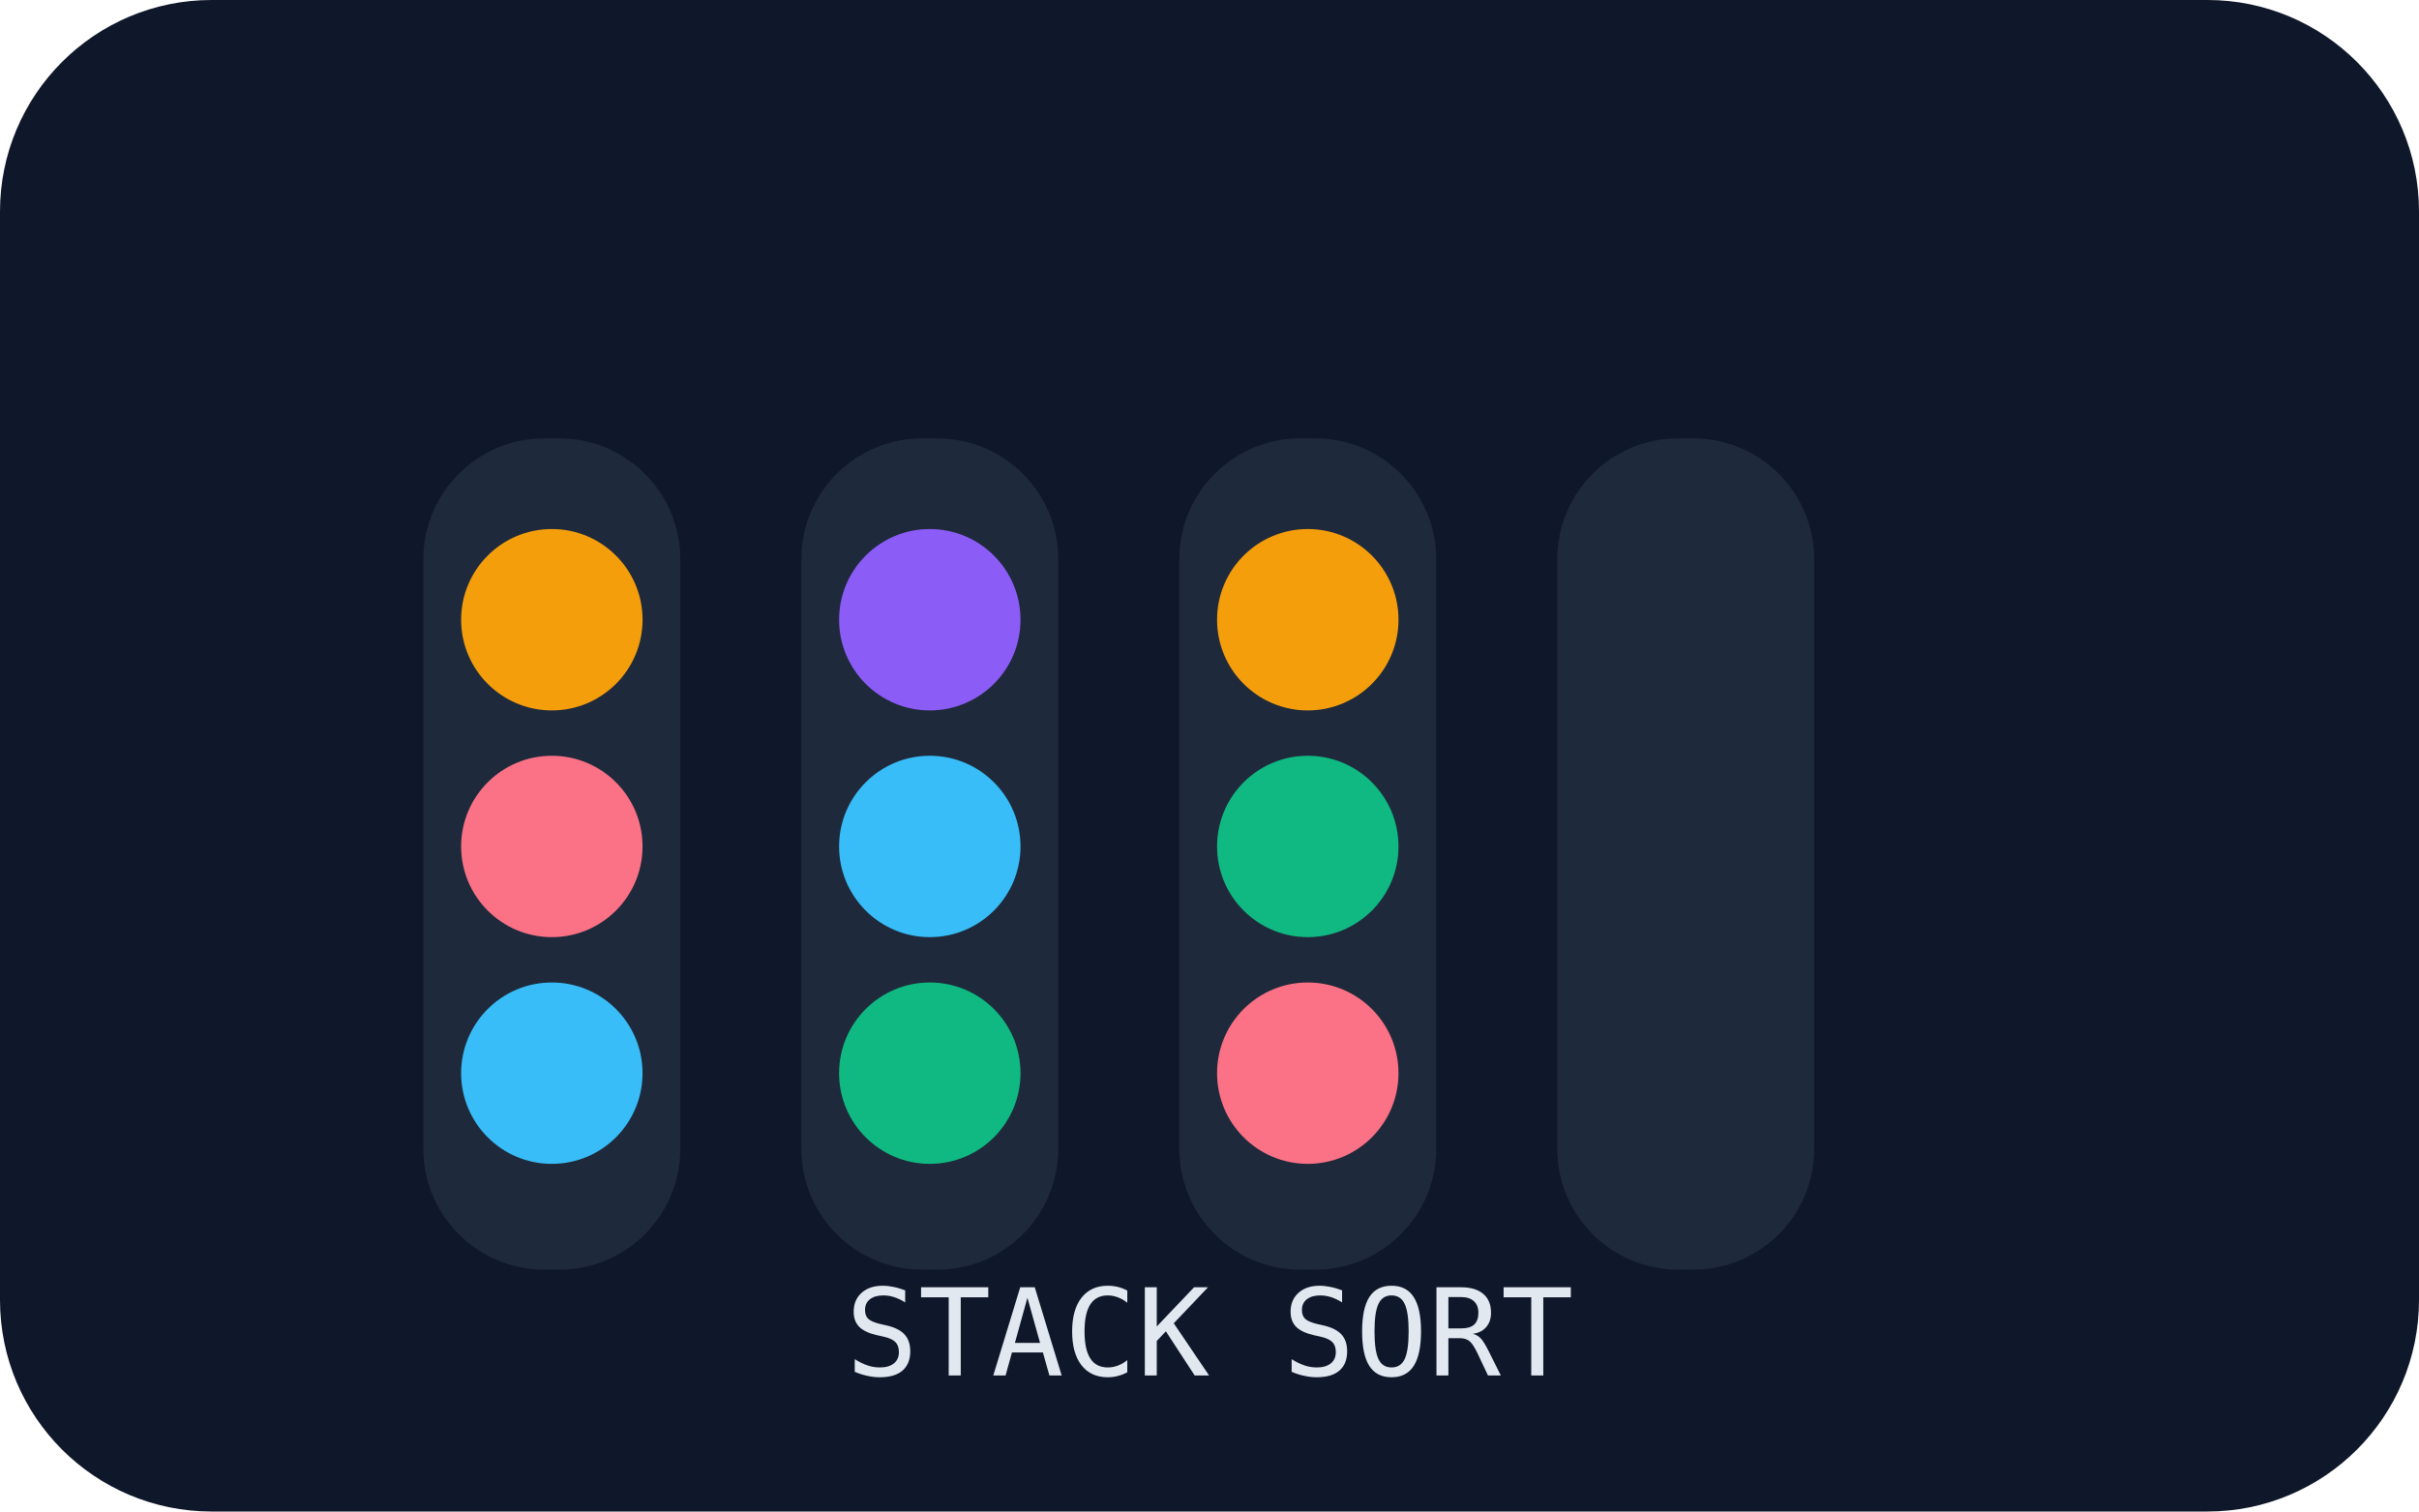
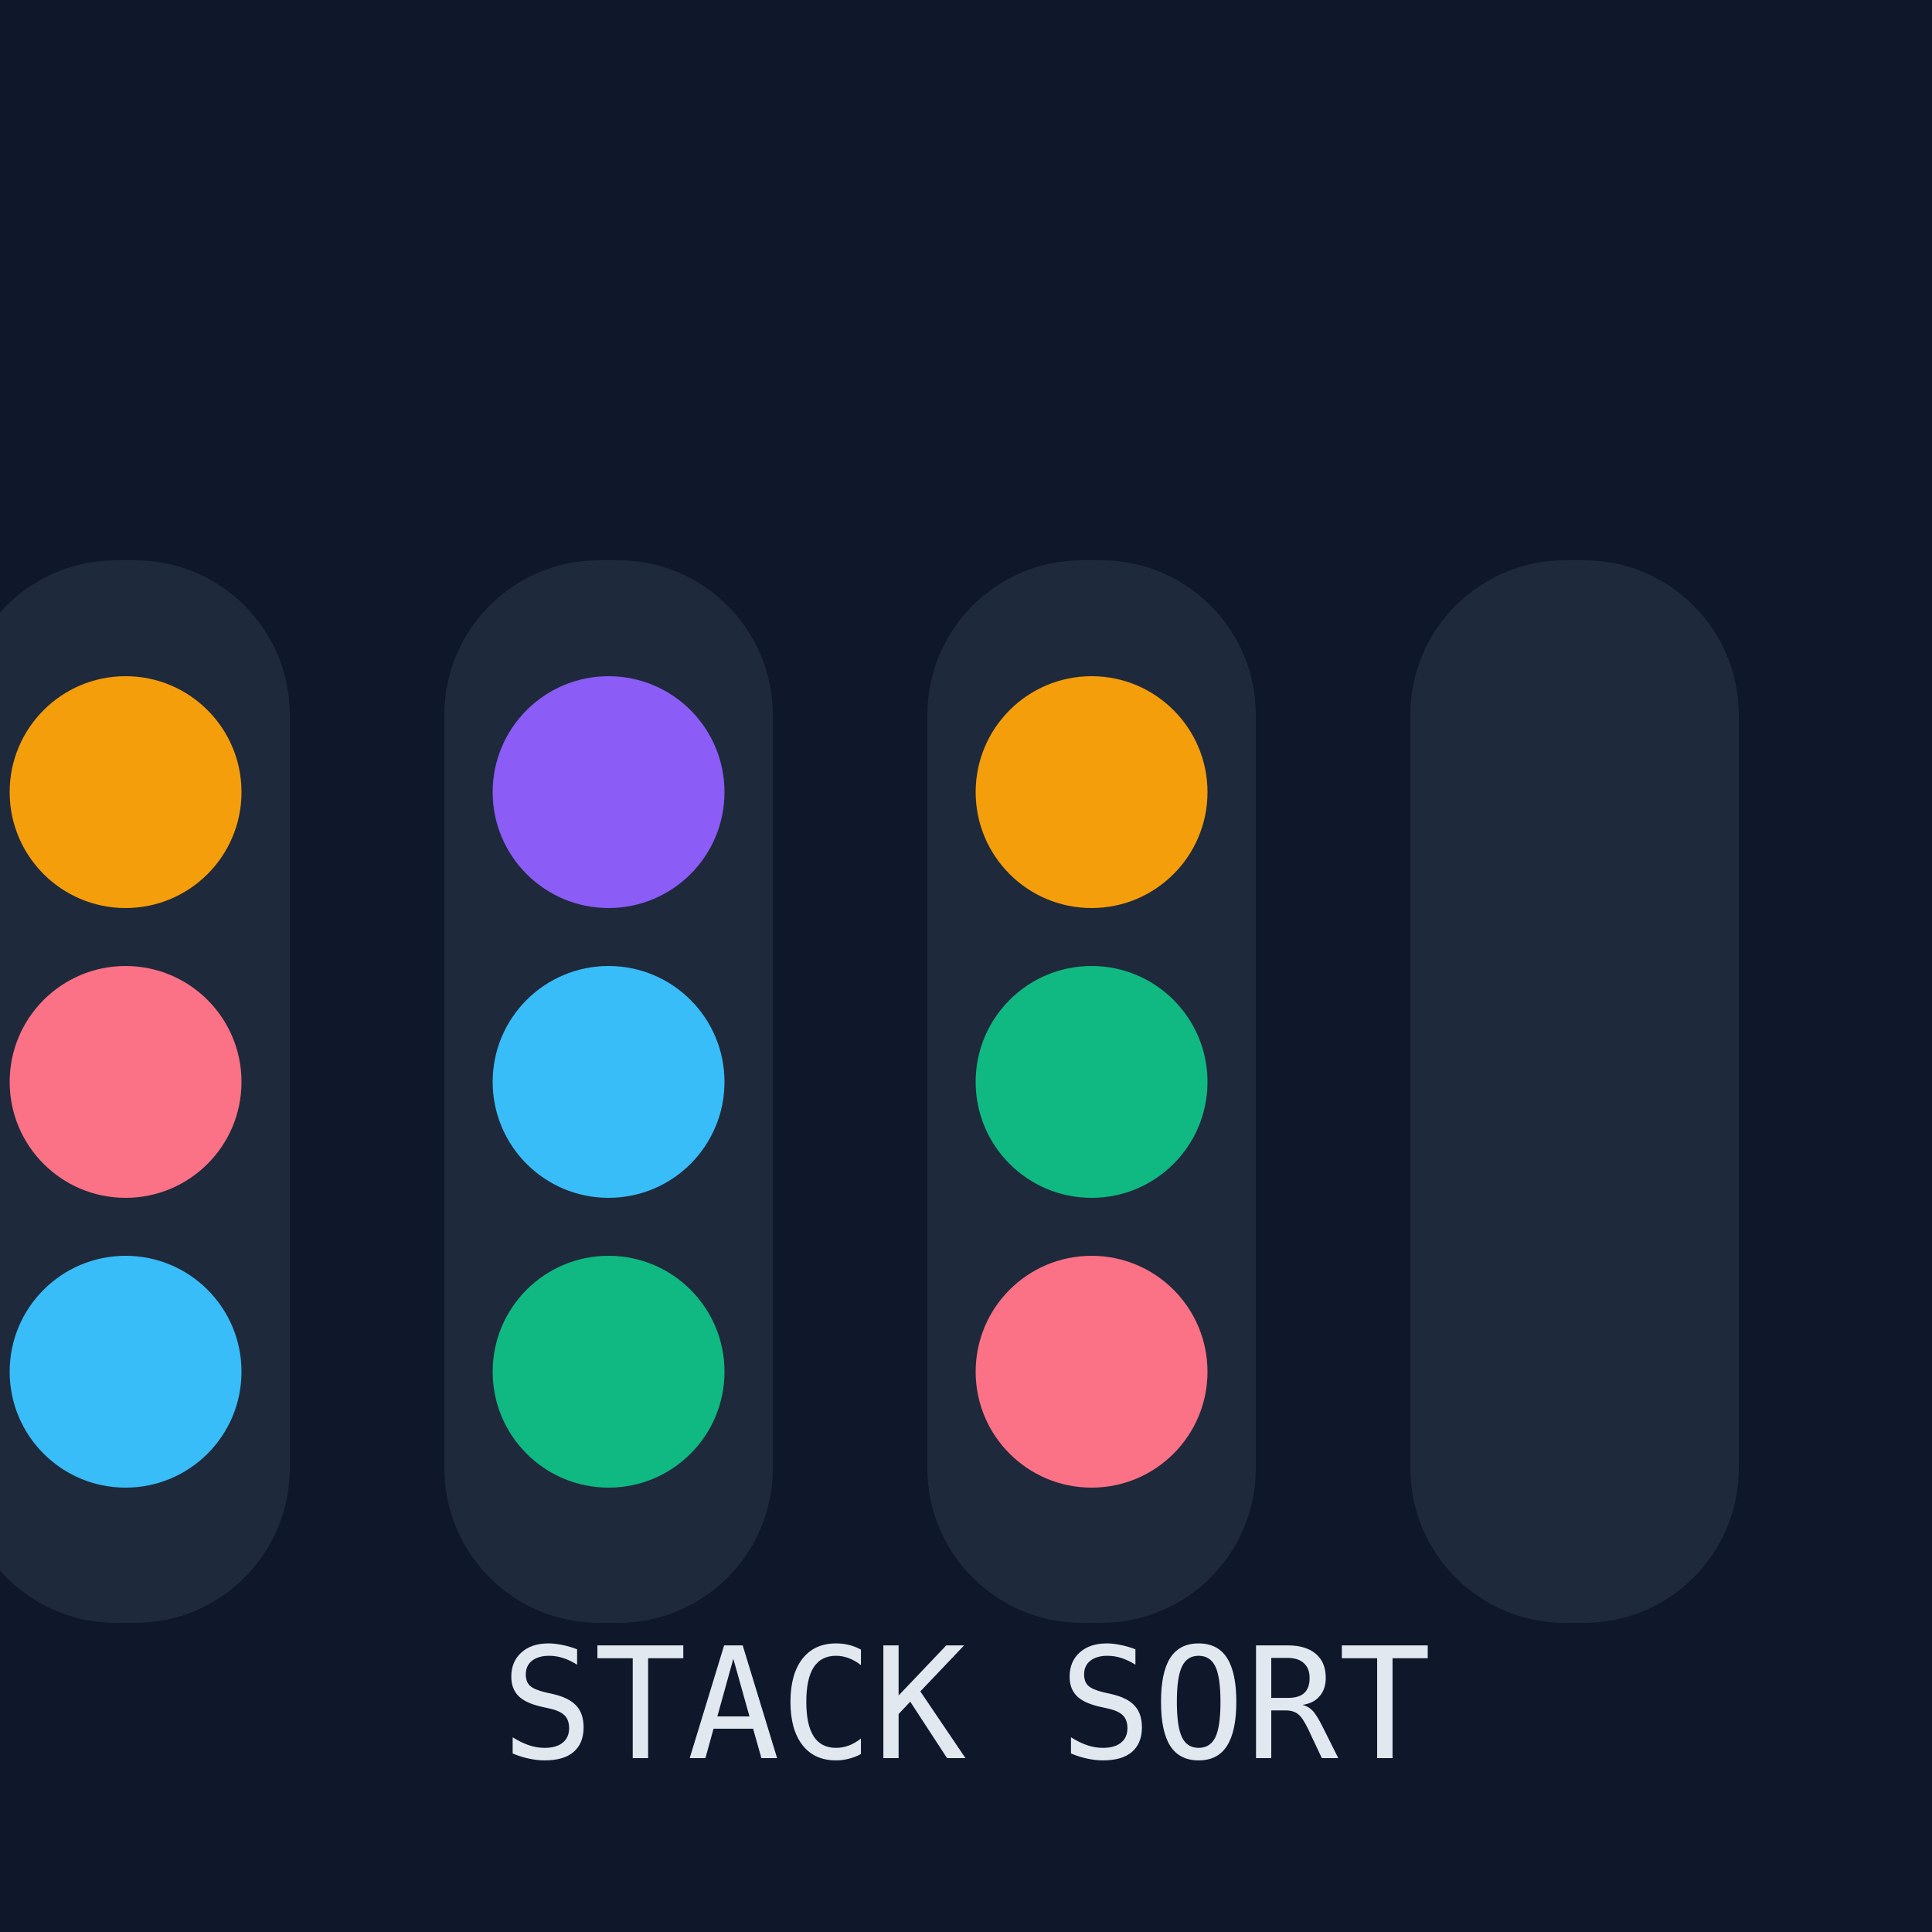
- <svg xmlns="http://www.w3.org/2000/svg" viewBox="0 0 320 200" role="img" aria-labelledby="title desc">
+ <svg xmlns="http://www.w3.org/2000/svg" viewBox="60 0 200 200" role="img" aria-labelledby="title desc">
  <rect width="320" height="200" rx="28" fill="#0f172a" />
  <g transform="translate(56 34)">
    <g>
      <rect x="0" y="24" width="34" height="110" rx="16" fill="#1e293b" />
      <rect x="50" y="24" width="34" height="110" rx="16" fill="#1e293b" />
      <rect x="100" y="24" width="34" height="110" rx="16" fill="#1e293b" />
      <rect x="150" y="24" width="34" height="110" rx="16" fill="#1e293b" />
    </g>
    <g>
      <rect x="5" y="96" width="24" height="24" rx="12" fill="#38bdf8" />
      <rect x="5" y="66" width="24" height="24" rx="12" fill="#fb7185" />
      <rect x="5" y="36" width="24" height="24" rx="12" fill="#f59e0b" />
      <rect x="55" y="96" width="24" height="24" rx="12" fill="#10b981" />
      <rect x="55" y="66" width="24" height="24" rx="12" fill="#38bdf8" />
      <rect x="55" y="36" width="24" height="24" rx="12" fill="#8b5cf6" />
      <rect x="105" y="96" width="24" height="24" rx="12" fill="#fb7185" />
      <rect x="105" y="66" width="24" height="24" rx="12" fill="#10b981" />
      <rect x="105" y="36" width="24" height="24" rx="12" fill="#f59e0b" />
    </g>
  </g>
  <text x="160" y="182" fill="#e2e8f0" font-family="monospace" font-size="16" text-anchor="middle">STACK SORT</text>
</svg>
